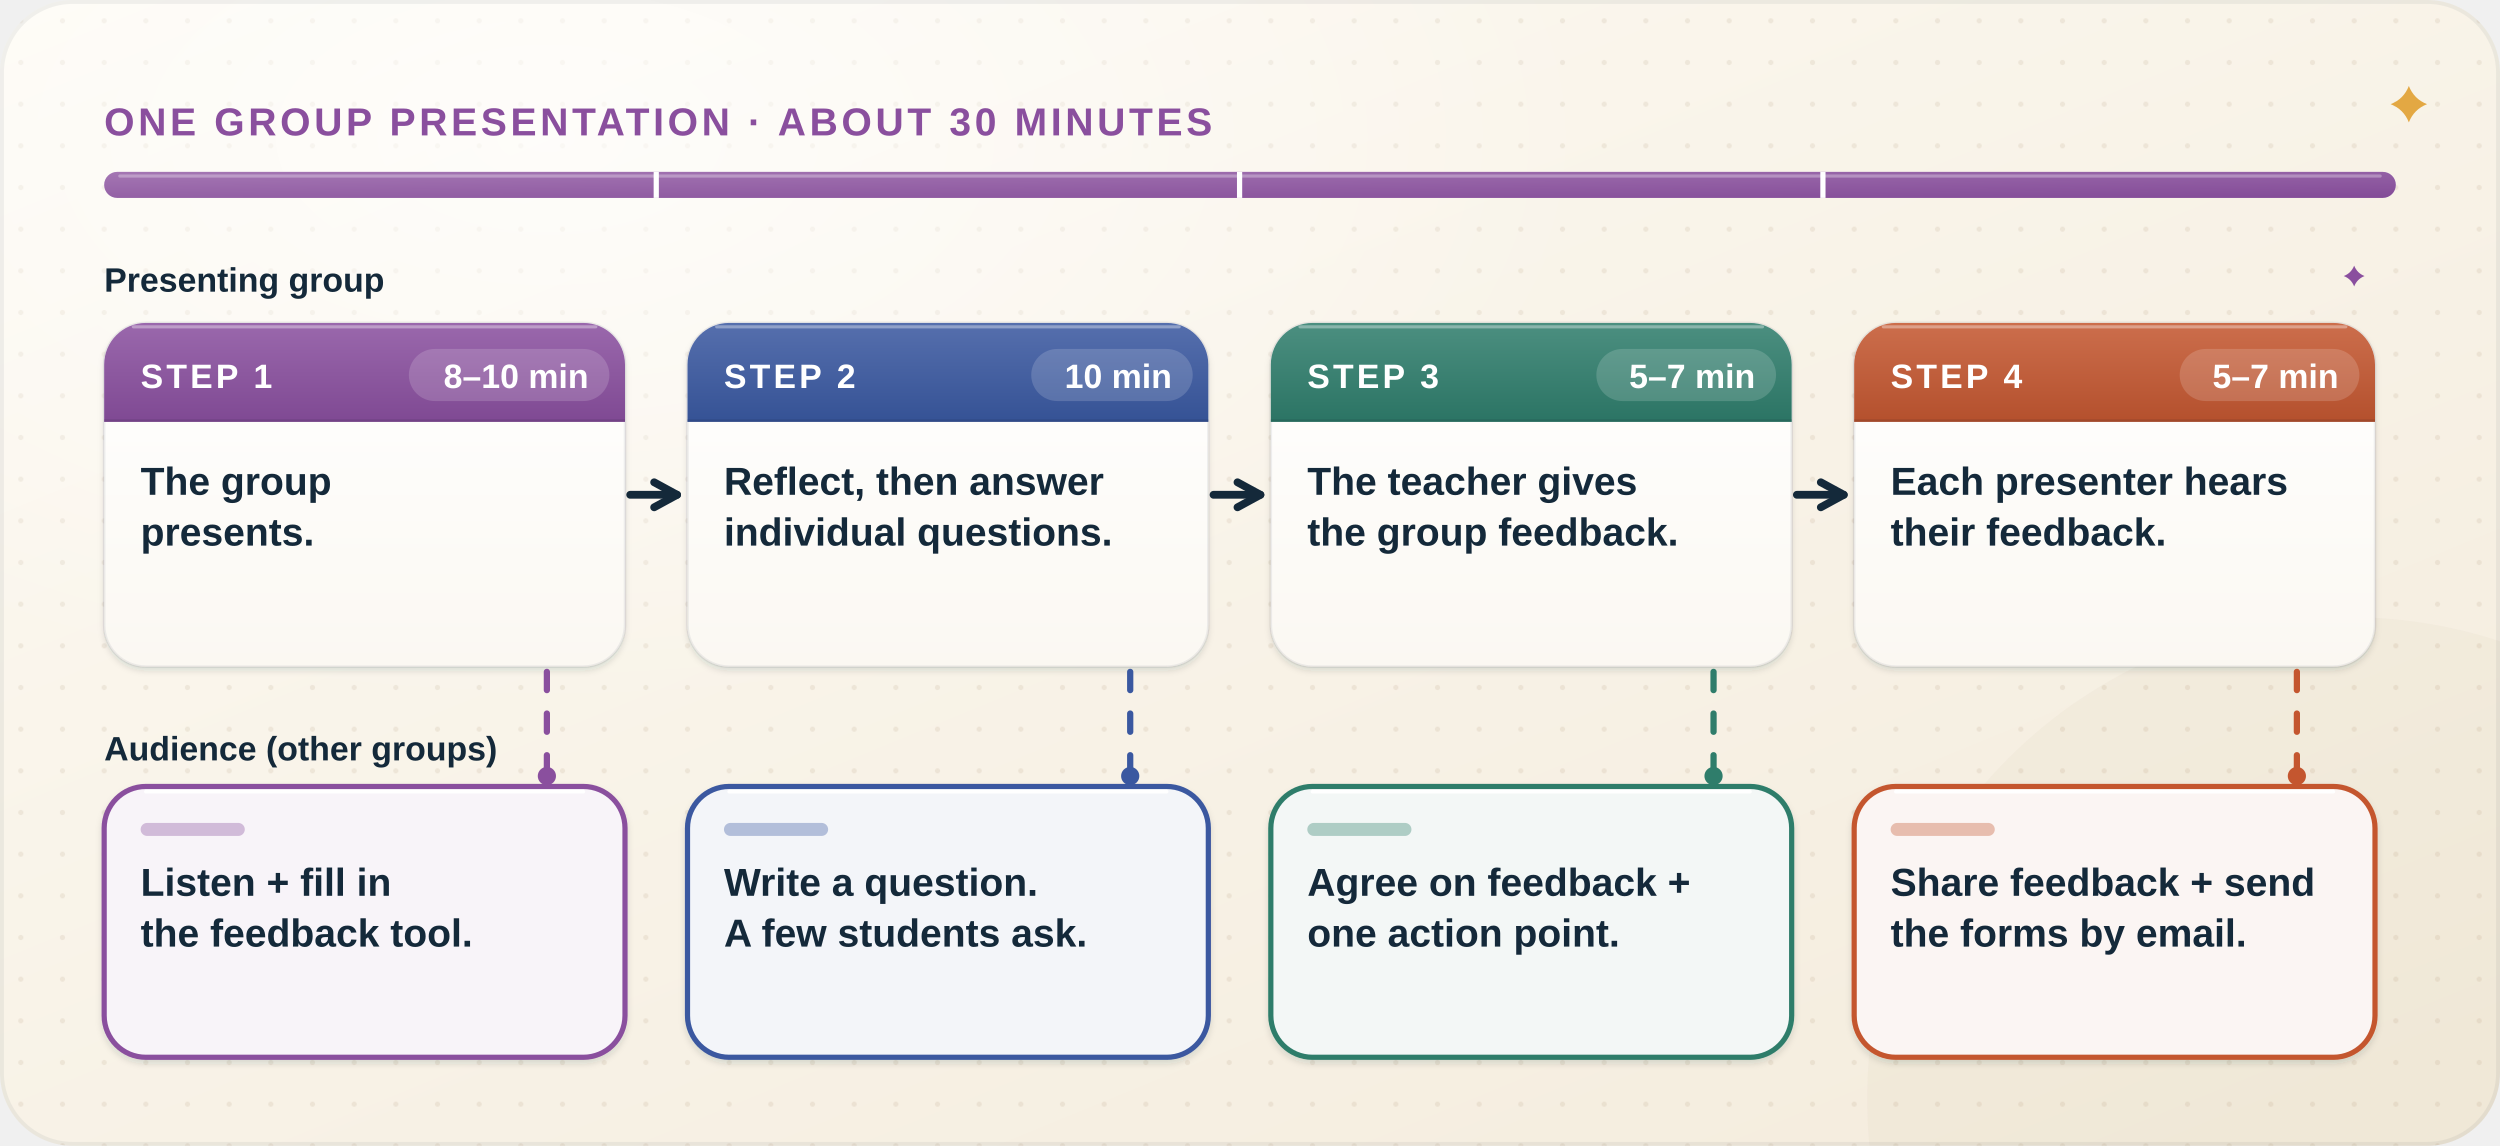
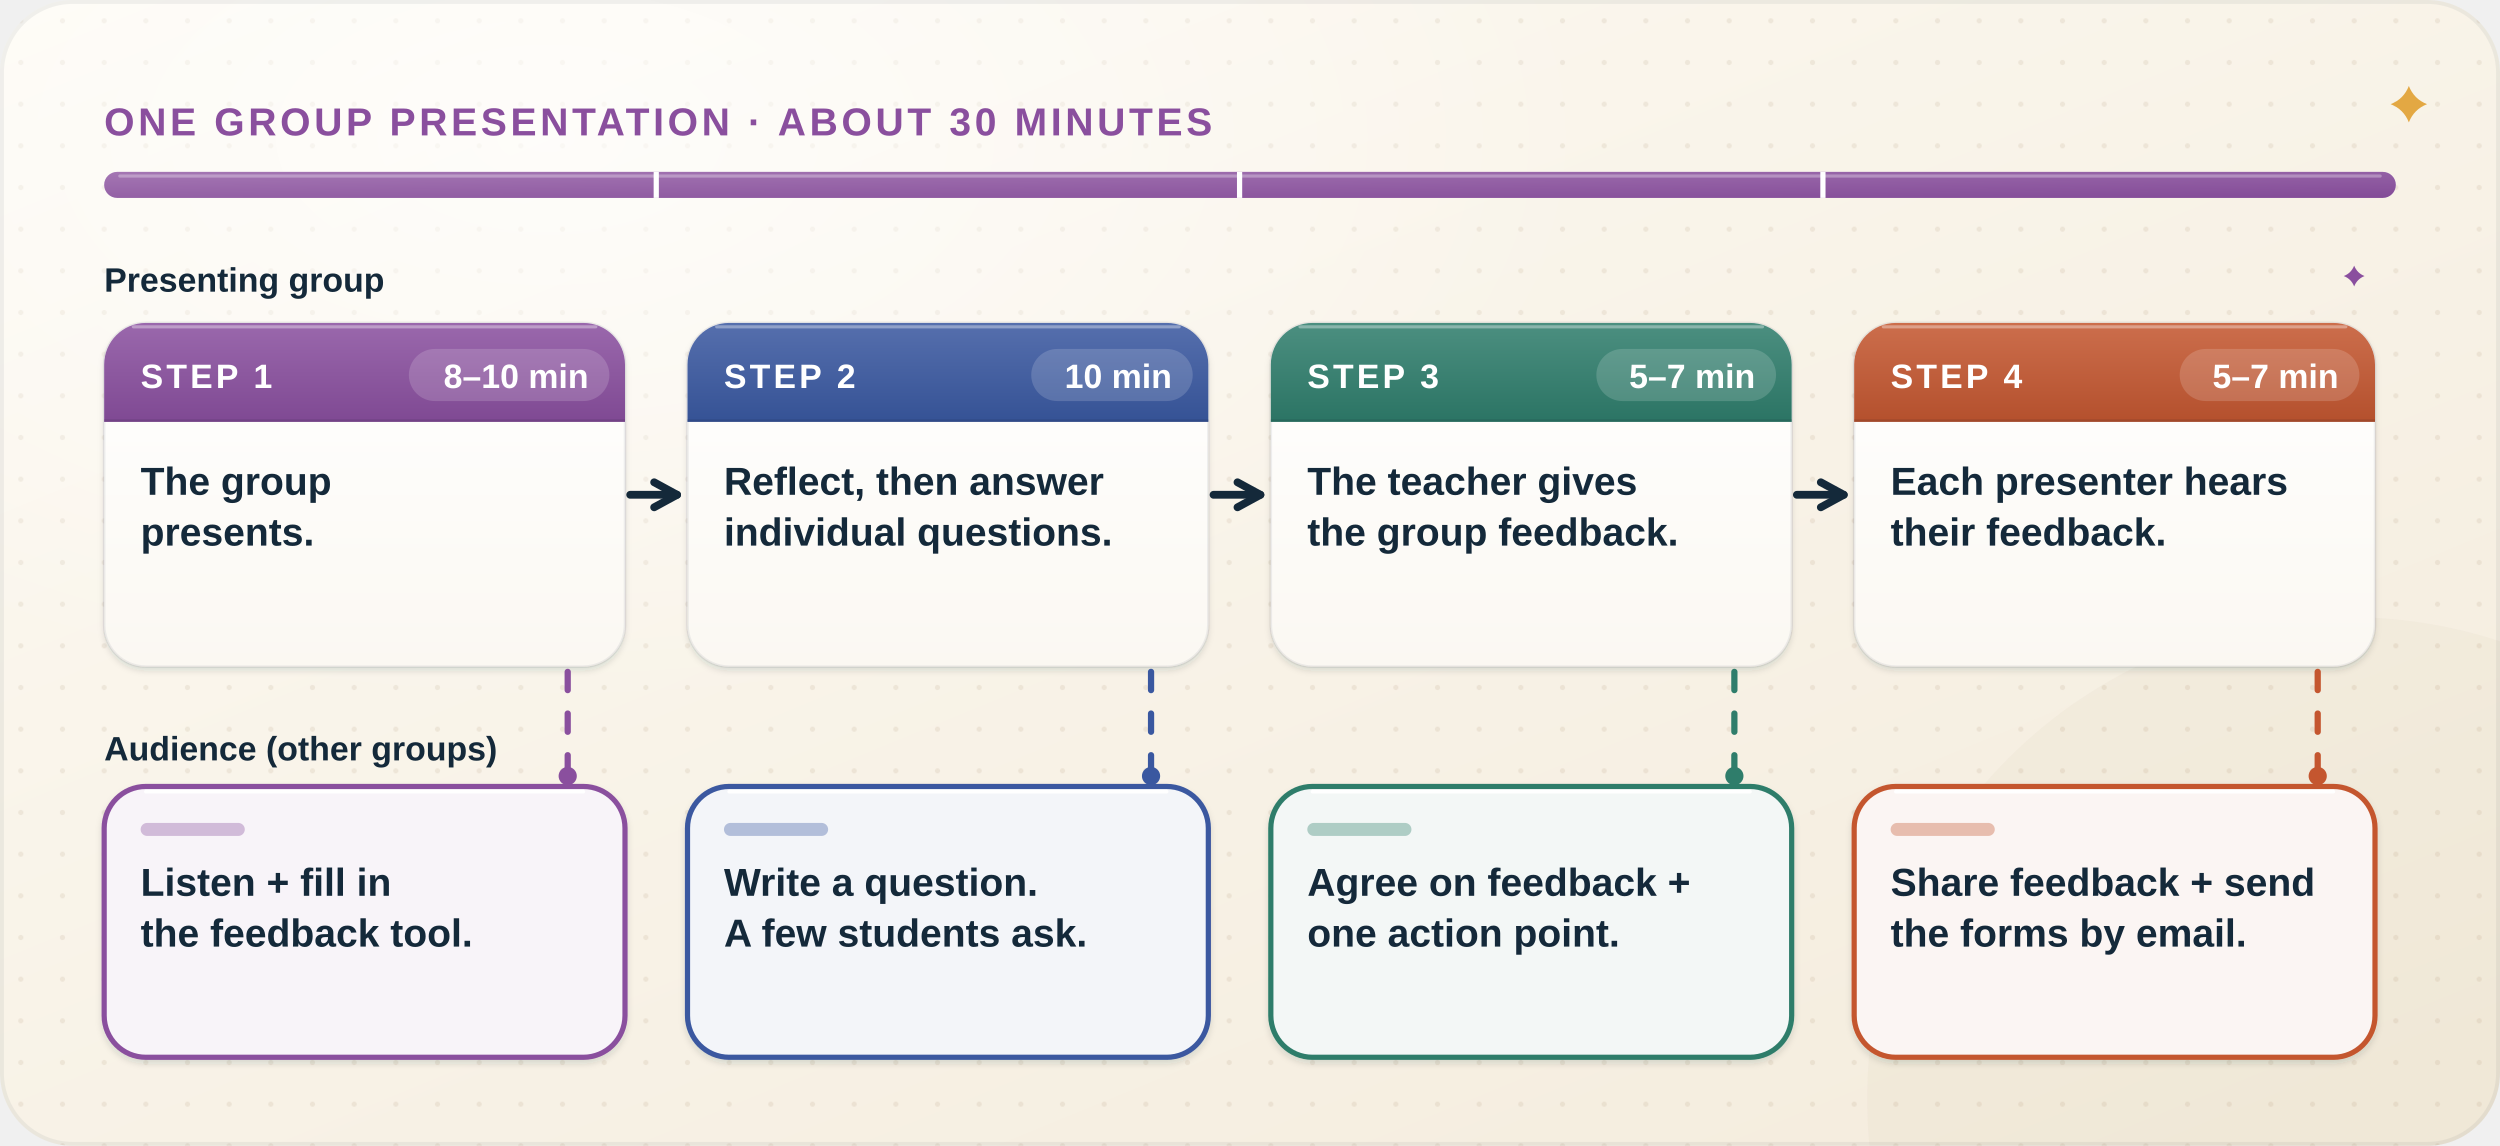
<svg xmlns="http://www.w3.org/2000/svg" viewBox="0 0 960 440" fill="none" role="img" aria-label="One group presentation, about 30 minutes, in four steps. Presenting group: step 1 (8–10 min) the group presents; step 2 (10 min) reflect, then answer individual questions; step 3 (5–7 min) the teacher gives the group feedback; step 4 (5–7 min) each presenter hears their feedback. Audience (other groups): listen and fill in the feedback tool; write a question, a few students ask; agree on feedback and one action point; share feedback and send the forms by email.">
  <style>
.fl{animation:fl 6s ease-in-out infinite;transform-box:fill-box;transform-origin:center}.f2{animation-delay:-2s}.f3{animation-delay:-4s}
.tw{animation:tw 3.2s ease-in-out infinite;transform-box:fill-box;transform-origin:center}.t2{animation-delay:-1.1s}.t3{animation-delay:-2.2s}
.pu{animation:pu 3s ease-in-out infinite;transform-box:fill-box;transform-origin:center}.p2{animation-delay:-1s}.p3{animation-delay:-2s}
.ha{animation:ha 3s ease-out infinite;transform-box:fill-box;transform-origin:center}.h2{animation-delay:-1.5s}
.dr{stroke-dasharray:7 9;animation:dr 2.2s linear infinite}
.bl{animation:bl 4.6s infinite;transform-box:fill-box;transform-origin:center}.b2{animation-delay:-1.7s}.b3{animation-delay:-3.1s}
.sw{animation:sw 3.6s ease-in-out infinite;transform-box:fill-box;transform-origin:0% 50%}
.rk{animation:rk 3.6s ease-in-out infinite;transform-box:fill-box;transform-origin:50% 100%}
.sh{animation:sh 6s ease-in-out infinite}
.sp{animation:sp 14s linear infinite;transform-box:fill-box;transform-origin:center}
.ri{animation:ri 1.6s ease-in-out infinite;transform-box:fill-box;transform-origin:center}
.st{animation:st 3.4s ease-in-out infinite}.s2{animation-delay:-1.7s}
@keyframes fl{0%,100%{transform:translateY(0)}50%{transform:translateY(-3px)}}
@keyframes tw{0%,100%{opacity:.35;transform:scale(.7)}50%{opacity:1;transform:scale(1.05)}}
@keyframes pu{0%,100%{transform:scale(1)}50%{transform:scale(1.06)}}
@keyframes ha{0%{opacity:.55;transform:scale(.85)}100%{opacity:0;transform:scale(1.45)}}
@keyframes dr{to{stroke-dashoffset:-32}}
@keyframes bl{0%,93%,100%{transform:scaleY(1)}96%{transform:scaleY(.1)}}
@keyframes sw{0%,100%{transform:rotate(-4deg)}50%{transform:rotate(4deg)}}
@keyframes rk{0%,100%{transform:rotate(-3deg)}50%{transform:rotate(3deg)}}
@keyframes sh{0%,100%{opacity:0}45%,55%{opacity:.5}}
@keyframes sp{to{transform:rotate(360deg)}}
@keyframes ri{0%,100%{transform:rotate(-8deg)}50%{transform:rotate(8deg)}}
@keyframes st{0%{opacity:0;transform:translateY(3px)}40%{opacity:.8}100%{opacity:0;transform:translateY(-8px)}}
@media (prefers-reduced-motion: reduce) { * { animation: none !important; } .ha{opacity:0} .st{opacity:.6} }
.pbx{animation:pbx 9s ease-in-out infinite;transform-box:fill-box;transform-origin:left}@keyframes pbx{0%{transform:scaleX(.04)}80%,100%{transform:scaleX(1)}}</style>
  <defs>
    <filter id="rc-sh" x="-25%" y="-25%" width="150%" height="160%">
      <feDropShadow dx="0" dy="9" stdDeviation="10" flood-color="#14293a" flood-opacity=".11" />
      <feDropShadow dx="0" dy="1.5" stdDeviation="1.3" flood-color="#14293a" flood-opacity=".13" />
    </filter>
    <filter id="rc-sm" x="-40%" y="-40%" width="180%" height="190%">
      <feDropShadow dx="0" dy="3.5" stdDeviation="3.5" flood-color="#14293a" flood-opacity=".17" />
      <feDropShadow dx="0" dy="1" stdDeviation=".7" flood-color="#14293a" flood-opacity=".14" />
    </filter>
    <filter id="rc-bl" x="-50%" y="-50%" width="200%" height="200%">
      <feGaussianBlur stdDeviation="6" />
    </filter>
    <linearGradient id="rc-pap" x1="0" y1="0" x2="0" y2="1">
      <stop offset="0" stop-color="#ffffff" />
      <stop offset="1" stop-color="#fbf8f2" />
    </linearGradient>
    <radialGradient id="rc-glo" cx=".5" cy=".5" r=".5">
      <stop offset="0" stop-color="#fff" stop-opacity=".9" />
      <stop offset="1" stop-color="#fff" stop-opacity="0" />
    </radialGradient>
    <linearGradient id="rc-gls" x1="0" y1="0" x2="0" y2="1">
      <stop offset="0" stop-color="#fff" stop-opacity=".38" />
      <stop offset="1" stop-color="#fff" stop-opacity="0" />
    </linearGradient>
    <linearGradient id="rc-bg" x1="0" y1="0" x2=".9" y2="1">
      <stop offset="0" stop-color="#fdfaf3" />
      <stop offset="1" stop-color="#f4ecdd" />
    </linearGradient>
    <pattern id="rc-dt" width="16" height="16" patternUnits="userSpaceOnUse">
      <circle cx="8" cy="8" r="1" fill="#7a5a2a" opacity="0.09" />
    </pattern>
    <clipPath id="rc-cl">
      <rect width="960" height="440" rx="28" />
    </clipPath>
    <linearGradient id="rc-g0" x1="0" y1="0" x2="1" y2="1">
      <stop offset="0" stop-color="#a476b3" />
      <stop offset="1" stop-color="#834b97" />
    </linearGradient>
    <linearGradient id="rc-g1" x1="0" y1="0" x2="0" y2="1">
      <stop offset="0" stop-color="#9a68ac" />
      <stop offset="1" stop-color="#7f4993" />
    </linearGradient>
    <linearGradient id="rc-g2" x1="0" y1="0" x2="0" y2="1">
      <stop offset="0" stop-color="#566fad" />
      <stop offset="1" stop-color="#355295" />
    </linearGradient>
    <linearGradient id="rc-g3" x1="0" y1="0" x2="0" y2="1">
      <stop offset="0" stop-color="#4c8f80" />
      <stop offset="1" stop-color="#2b7464" />
    </linearGradient>
    <linearGradient id="rc-g4" x1="0" y1="0" x2="0" y2="1">
      <stop offset="0" stop-color="#cc6e4c" />
      <stop offset="1" stop-color="#b4502d" />
    </linearGradient>
  </defs>
  <g clip-path="url(#rc-cl)">
    <rect width="960" height="440" fill="url(#rc-bg)" />
    <rect width="960" height="440" fill="url(#rc-dt)" />
    <ellipse cx="211" cy="53" rx="403" ry="220" fill="url(#rc-glo)" opacity=".75" />
    <circle cx="902" cy="422" r="185" fill="#7a5a2a" opacity=".035" />
    <rect x=".75" y=".75" width="958.5" height="438.5" rx="27.25" stroke="#14293a" stroke-opacity=".06" stroke-width="1.5" />
  </g>
  <text x="40" y="52" font-family="'Helvetica Neue', Arial, sans-serif" font-weight="900" font-size="15" fill="#8a4f9e" letter-spacing="1.4">ONE GROUP PRESENTATION · ABOUT 30 MINUTES</text>
  <rect x="40" y="66" width="880" height="10" rx="5" fill="#ece3f1" />
  <rect class="pbx" x="40" y="66" width="880" height="10" rx="5" fill="url(#rc-g0)" />
  <path d="M46 67.6H914" stroke="#fff" stroke-width="1.2" stroke-linecap="round" opacity=".3" />
  <path d="M252 66v10" stroke="#fff" stroke-width="2" />
  <path d="M476 66v10" stroke="#fff" stroke-width="2" />
  <path d="M700 66v10" stroke="#fff" stroke-width="2" />
  <text x="40" y="112" font-family="'Helvetica Neue', Arial, sans-serif" font-weight="900" font-size="13" fill="#14293a">Presenting group</text>
  <text x="40" y="292" font-family="'Helvetica Neue', Arial, sans-serif" font-weight="900" font-size="13" fill="#14293a">Audience (other groups)</text>
  <rect x="40" y="124" width="200" height="132" rx="16" fill="url(#rc-pap)" stroke="#14293a" stroke-opacity=".07" stroke-width="1" filter="url(#rc-sh)" />
  <path d="M56 125.6H224" stroke="#fff" stroke-width="1.4" stroke-linecap="round" opacity=".95" />
  <path d="M40 162V140A16 16 0 0 1 56 124H224A16 16 0 0 1 240 140V162Z" fill="url(#rc-g1)" />
  <path d="M51.2 125.5H228.8" stroke="#fff" stroke-width="1.2" stroke-linecap="round" opacity=".35" />
  <path d="M40 161.5H240" stroke="#5a366e" stroke-width="1" opacity=".35" />
  <text x="54" y="149" font-family="'Helvetica Neue', Arial, sans-serif" font-weight="900" font-size="13" fill="#fff" letter-spacing="1.2">STEP 1</text>
  <rect x="157" y="134" width="77" height="20" rx="10" fill="#fff" opacity=".16" />
  <text x="226" y="149" font-family="'Helvetica Neue', Arial, sans-serif" font-weight="800" font-size="13" fill="#fff" text-anchor="end">8–10 min</text>
  <text x="54" y="190.0" font-family="'Helvetica Neue', Arial, sans-serif" font-weight="700" font-size="15" fill="#14293a">The group</text>
  <text x="54" y="209.5" font-family="'Helvetica Neue', Arial, sans-serif" font-weight="700" font-size="15" fill="#14293a">presents.</text>
  <rect x="40" y="302" width="200" height="104" rx="16" fill="#f8f4f9" stroke="#8a4f9e" stroke-width="2" filter="url(#rc-sh)" />
  <path d="M56 304H224" stroke="#fff" stroke-width="1.4" stroke-linecap="round" />
  <rect x="54" y="316" width="40" height="5" rx="2.5" fill="#8a4f9e" opacity=".35" />
  <text x="54" y="344.0" font-family="'Helvetica Neue', Arial, sans-serif" font-weight="700" font-size="15" fill="#14293a">Listen + fill in</text>
  <text x="54" y="363.5" font-family="'Helvetica Neue', Arial, sans-serif" font-weight="700" font-size="15" fill="#14293a">the feedback tool.</text>
-   <path class="dr" d="M210 258v40" stroke="#8a4f9e" stroke-width="2.4" stroke-linecap="round" />
-   <circle cx="210" cy="298" r="3.5" fill="#8a4f9e" />
+   <path class="dr" d="M218 258v40" stroke="#8a4f9e" stroke-width="2.4" stroke-linecap="round" />
+   <circle cx="218" cy="298" r="3.5" fill="#8a4f9e" />
  <path d="M242 190h18" stroke="#14293a" stroke-width="3" stroke-linecap="round" />
  <path d="M251.2 194.8L260 190L251.2 185.2" stroke="#14293a" stroke-width="3" stroke-linecap="round" stroke-linejoin="round" />
  <rect x="264" y="124" width="200" height="132" rx="16" fill="url(#rc-pap)" stroke="#14293a" stroke-opacity=".07" stroke-width="1" filter="url(#rc-sh)" />
  <path d="M280 125.6H448" stroke="#fff" stroke-width="1.4" stroke-linecap="round" opacity=".95" />
  <path d="M264 162V140A16 16 0 0 1 280 124H448A16 16 0 0 1 464 140V162Z" fill="url(#rc-g2)" />
  <path d="M275.2 125.5H452.8" stroke="#fff" stroke-width="1.2" stroke-linecap="round" opacity=".35" />
  <path d="M264 161.5H464" stroke="#263c6f" stroke-width="1" opacity=".35" />
  <text x="278" y="149" font-family="'Helvetica Neue', Arial, sans-serif" font-weight="900" font-size="13" fill="#fff" letter-spacing="1.2">STEP 2</text>
  <rect x="396" y="134" width="62" height="20" rx="10" fill="#fff" opacity=".16" />
  <text x="450" y="149" font-family="'Helvetica Neue', Arial, sans-serif" font-weight="800" font-size="13" fill="#fff" text-anchor="end">10 min</text>
  <text x="278" y="190.0" font-family="'Helvetica Neue', Arial, sans-serif" font-weight="700" font-size="15" fill="#14293a">Reflect, then answer</text>
  <text x="278" y="209.5" font-family="'Helvetica Neue', Arial, sans-serif" font-weight="700" font-size="15" fill="#14293a">individual questions.</text>
  <rect x="264" y="302" width="200" height="104" rx="16" fill="#f3f5f9" stroke="#3a58a0" stroke-width="2" filter="url(#rc-sh)" />
  <path d="M280 304H448" stroke="#fff" stroke-width="1.4" stroke-linecap="round" />
  <rect x="278" y="316" width="40" height="5" rx="2.5" fill="#3a58a0" opacity=".35" />
  <text x="278" y="344.0" font-family="'Helvetica Neue', Arial, sans-serif" font-weight="700" font-size="15" fill="#14293a">Write a question.</text>
  <text x="278" y="363.5" font-family="'Helvetica Neue', Arial, sans-serif" font-weight="700" font-size="15" fill="#14293a">A few students ask.</text>
-   <path class="dr" d="M434 258v40" stroke="#3a58a0" stroke-width="2.4" stroke-linecap="round" />
-   <circle cx="434" cy="298" r="3.5" fill="#3a58a0" />
+   <path class="dr" d="M442 258v40" stroke="#3a58a0" stroke-width="2.4" stroke-linecap="round" />
+   <circle cx="442" cy="298" r="3.5" fill="#3a58a0" />
  <path d="M466 190h18" stroke="#14293a" stroke-width="3" stroke-linecap="round" />
  <path d="M475.2 194.8L484 190L475.2 185.2" stroke="#14293a" stroke-width="3" stroke-linecap="round" stroke-linejoin="round" />
  <rect x="488" y="124" width="200" height="132" rx="16" fill="url(#rc-pap)" stroke="#14293a" stroke-opacity=".07" stroke-width="1" filter="url(#rc-sh)" />
  <path d="M504 125.6H672" stroke="#fff" stroke-width="1.4" stroke-linecap="round" opacity=".95" />
  <path d="M488 162V140A16 16 0 0 1 504 124H672A16 16 0 0 1 688 140V162Z" fill="url(#rc-g3)" />
  <path d="M499.2 125.5H676.8" stroke="#fff" stroke-width="1.2" stroke-linecap="round" opacity=".35" />
  <path d="M488 161.5H688" stroke="#1f544d" stroke-width="1" opacity=".35" />
  <text x="502" y="149" font-family="'Helvetica Neue', Arial, sans-serif" font-weight="900" font-size="13" fill="#fff" letter-spacing="1.2">STEP 3</text>
  <rect x="613" y="134" width="69" height="20" rx="10" fill="#fff" opacity=".16" />
  <text x="674" y="149" font-family="'Helvetica Neue', Arial, sans-serif" font-weight="800" font-size="13" fill="#fff" text-anchor="end">5–7 min</text>
  <text x="502" y="190.0" font-family="'Helvetica Neue', Arial, sans-serif" font-weight="700" font-size="15" fill="#14293a">The teacher gives</text>
  <text x="502" y="209.5" font-family="'Helvetica Neue', Arial, sans-serif" font-weight="700" font-size="15" fill="#14293a">the group feedback.</text>
  <rect x="488" y="302" width="200" height="104" rx="16" fill="#f3f7f6" stroke="#2f7d6b" stroke-width="2" filter="url(#rc-sh)" />
  <path d="M504 304H672" stroke="#fff" stroke-width="1.4" stroke-linecap="round" />
  <rect x="502" y="316" width="40" height="5" rx="2.5" fill="#2f7d6b" opacity=".35" />
  <text x="502" y="344.0" font-family="'Helvetica Neue', Arial, sans-serif" font-weight="700" font-size="15" fill="#14293a">Agree on feedback +</text>
  <text x="502" y="363.5" font-family="'Helvetica Neue', Arial, sans-serif" font-weight="700" font-size="15" fill="#14293a">one action point.</text>
-   <path class="dr" d="M658 258v40" stroke="#2f7d6b" stroke-width="2.4" stroke-linecap="round" />
-   <circle cx="658" cy="298" r="3.5" fill="#2f7d6b" />
+   <path class="dr" d="M666 258v40" stroke="#2f7d6b" stroke-width="2.4" stroke-linecap="round" />
+   <circle cx="666" cy="298" r="3.5" fill="#2f7d6b" />
  <path d="M690 190h18" stroke="#14293a" stroke-width="3" stroke-linecap="round" />
  <path d="M699.2 194.8L708 190L699.2 185.2" stroke="#14293a" stroke-width="3" stroke-linecap="round" stroke-linejoin="round" />
  <rect x="712" y="124" width="200" height="132" rx="16" fill="url(#rc-pap)" stroke="#14293a" stroke-opacity=".07" stroke-width="1" filter="url(#rc-sh)" />
  <path d="M728 125.6H896" stroke="#fff" stroke-width="1.4" stroke-linecap="round" opacity=".95" />
  <path d="M712 162V140A16 16 0 0 1 728 124H896A16 16 0 0 1 912 140V162Z" fill="url(#rc-g4)" />
  <path d="M723.2 125.5H900.8" stroke="#fff" stroke-width="1.2" stroke-linecap="round" opacity=".35" />
  <path d="M712 161.5H912" stroke="#7f3b26" stroke-width="1" opacity=".35" />
  <text x="726" y="149" font-family="'Helvetica Neue', Arial, sans-serif" font-weight="900" font-size="13" fill="#fff" letter-spacing="1.2">STEP 4</text>
  <rect x="837" y="134" width="69" height="20" rx="10" fill="#fff" opacity=".16" />
  <text x="898" y="149" font-family="'Helvetica Neue', Arial, sans-serif" font-weight="800" font-size="13" fill="#fff" text-anchor="end">5–7 min</text>
  <text x="726" y="190.0" font-family="'Helvetica Neue', Arial, sans-serif" font-weight="700" font-size="15" fill="#14293a">Each presenter hears</text>
  <text x="726" y="209.5" font-family="'Helvetica Neue', Arial, sans-serif" font-weight="700" font-size="15" fill="#14293a">their feedback.</text>
  <rect x="712" y="302" width="200" height="104" rx="16" fill="#fbf5f3" stroke="#c4562f" stroke-width="2" filter="url(#rc-sh)" />
  <path d="M728 304H896" stroke="#fff" stroke-width="1.4" stroke-linecap="round" />
  <rect x="726" y="316" width="40" height="5" rx="2.5" fill="#c4562f" opacity=".35" />
  <text x="726" y="344.0" font-family="'Helvetica Neue', Arial, sans-serif" font-weight="700" font-size="15" fill="#14293a">Share feedback + send</text>
  <text x="726" y="363.5" font-family="'Helvetica Neue', Arial, sans-serif" font-weight="700" font-size="15" fill="#14293a">the forms by email.</text>
-   <path class="dr" d="M882 258v40" stroke="#c4562f" stroke-width="2.4" stroke-linecap="round" />
-   <circle cx="882" cy="298" r="3.5" fill="#c4562f" />
+   <path class="dr" d="M890 258v40" stroke="#c4562f" stroke-width="2.4" stroke-linecap="round" />
+   <circle cx="890" cy="298" r="3.5" fill="#c4562f" />
  <path class="tw " d="M925 33Q926.96 38.04 932 40Q926.96 41.96 925 47Q923.04 41.96 918 40Q923.04 38.04 925 33Z" fill="#e3a843" />
  <path class="tw t2" d="M904 102Q905.12 104.88 908 106Q905.12 107.12 904 110Q902.88 107.12 900 106Q902.88 104.88 904 102Z" fill="#8a4f9e" />
</svg>
